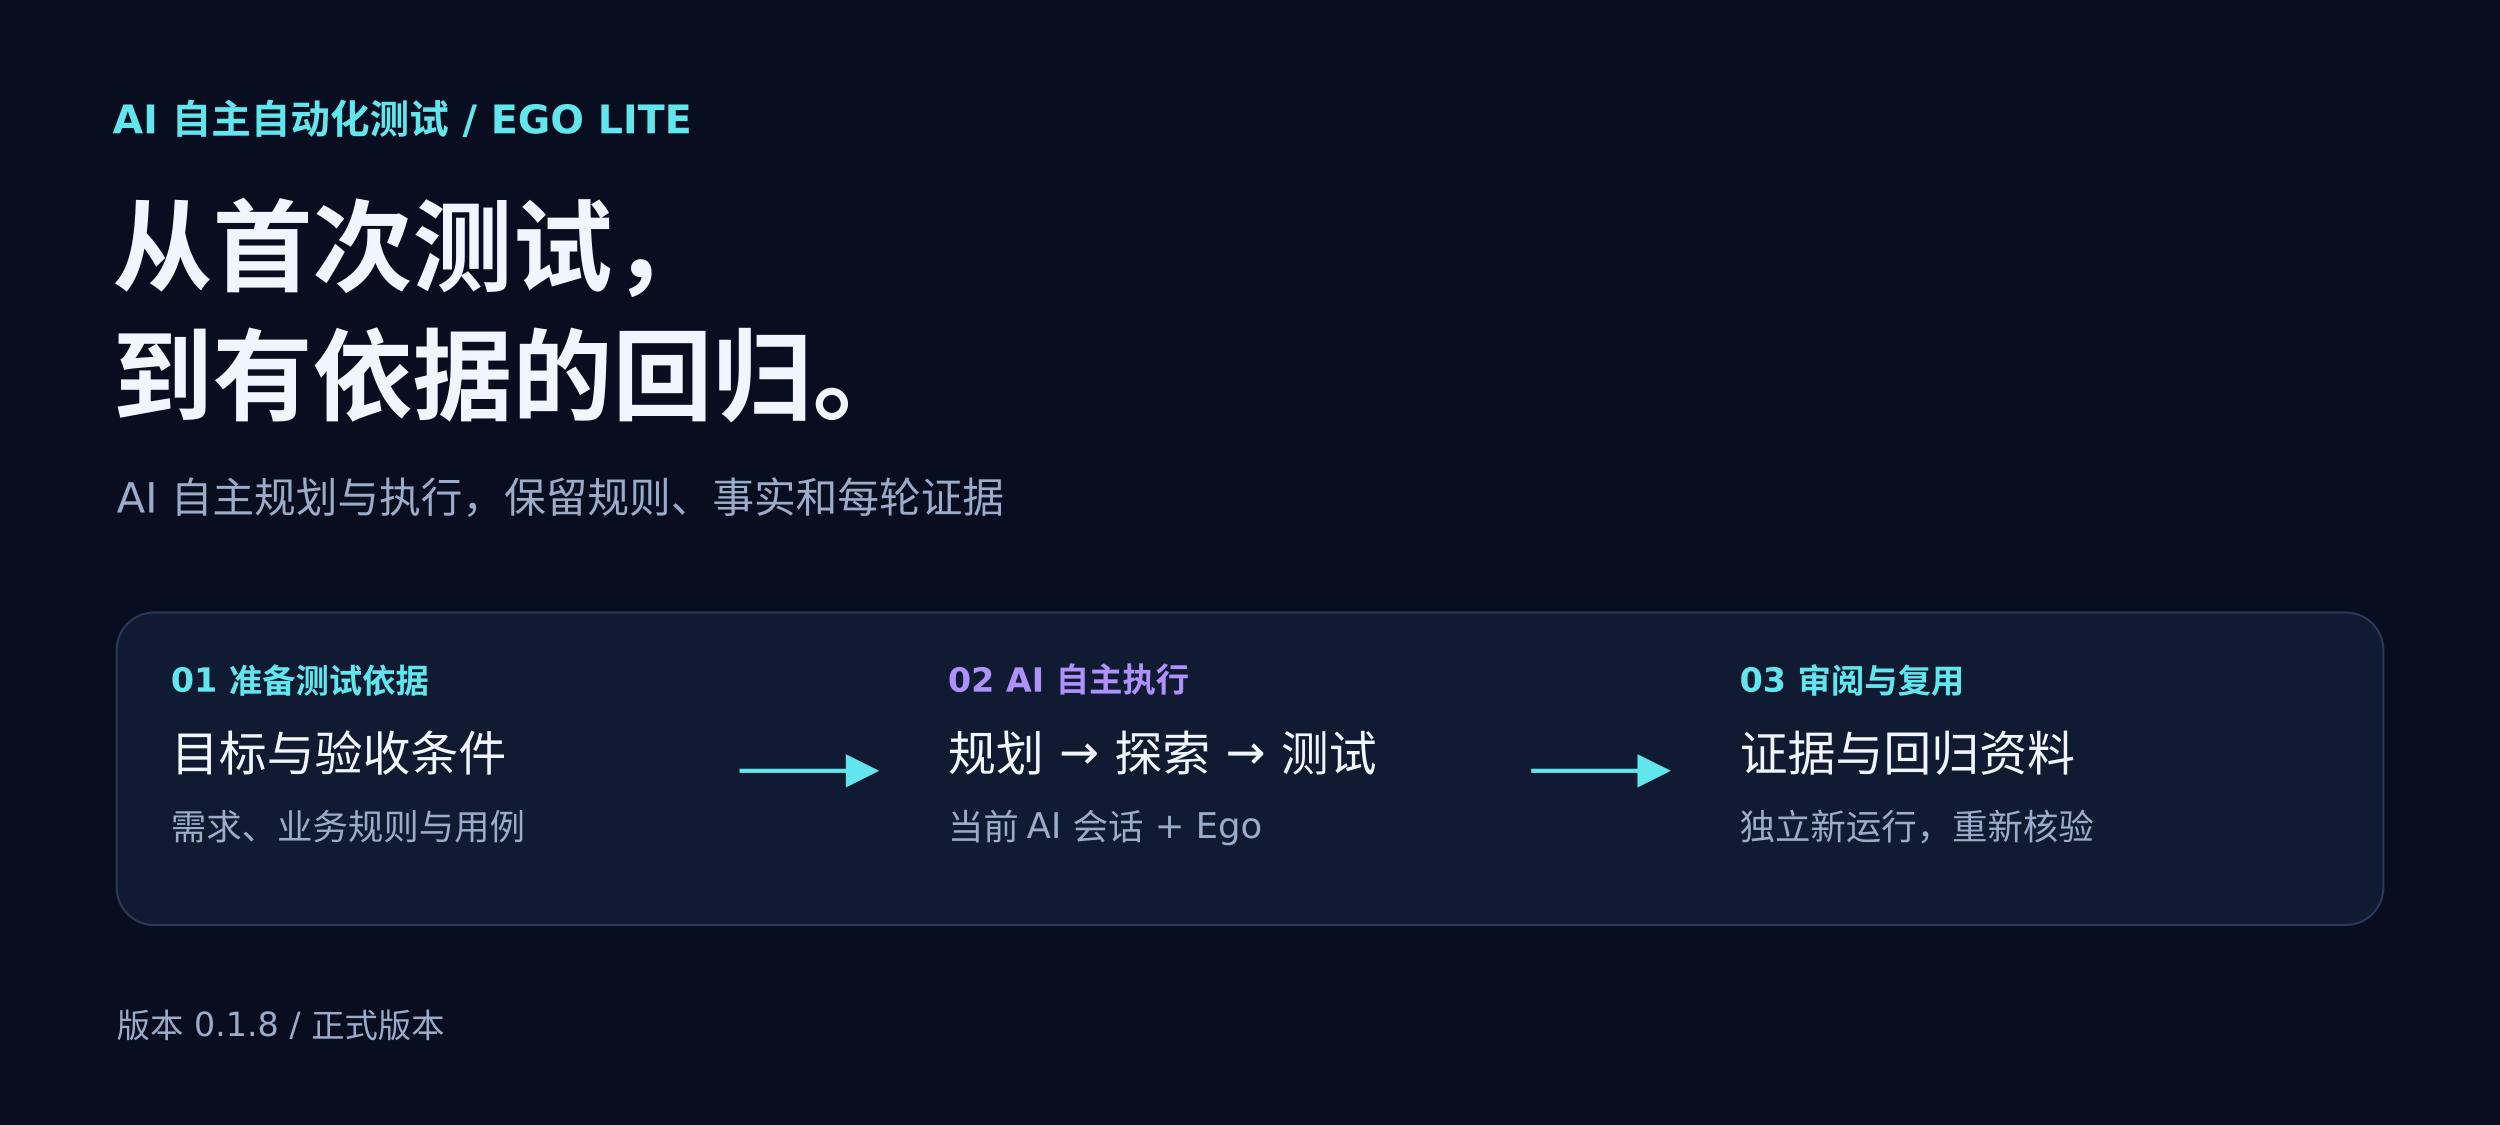
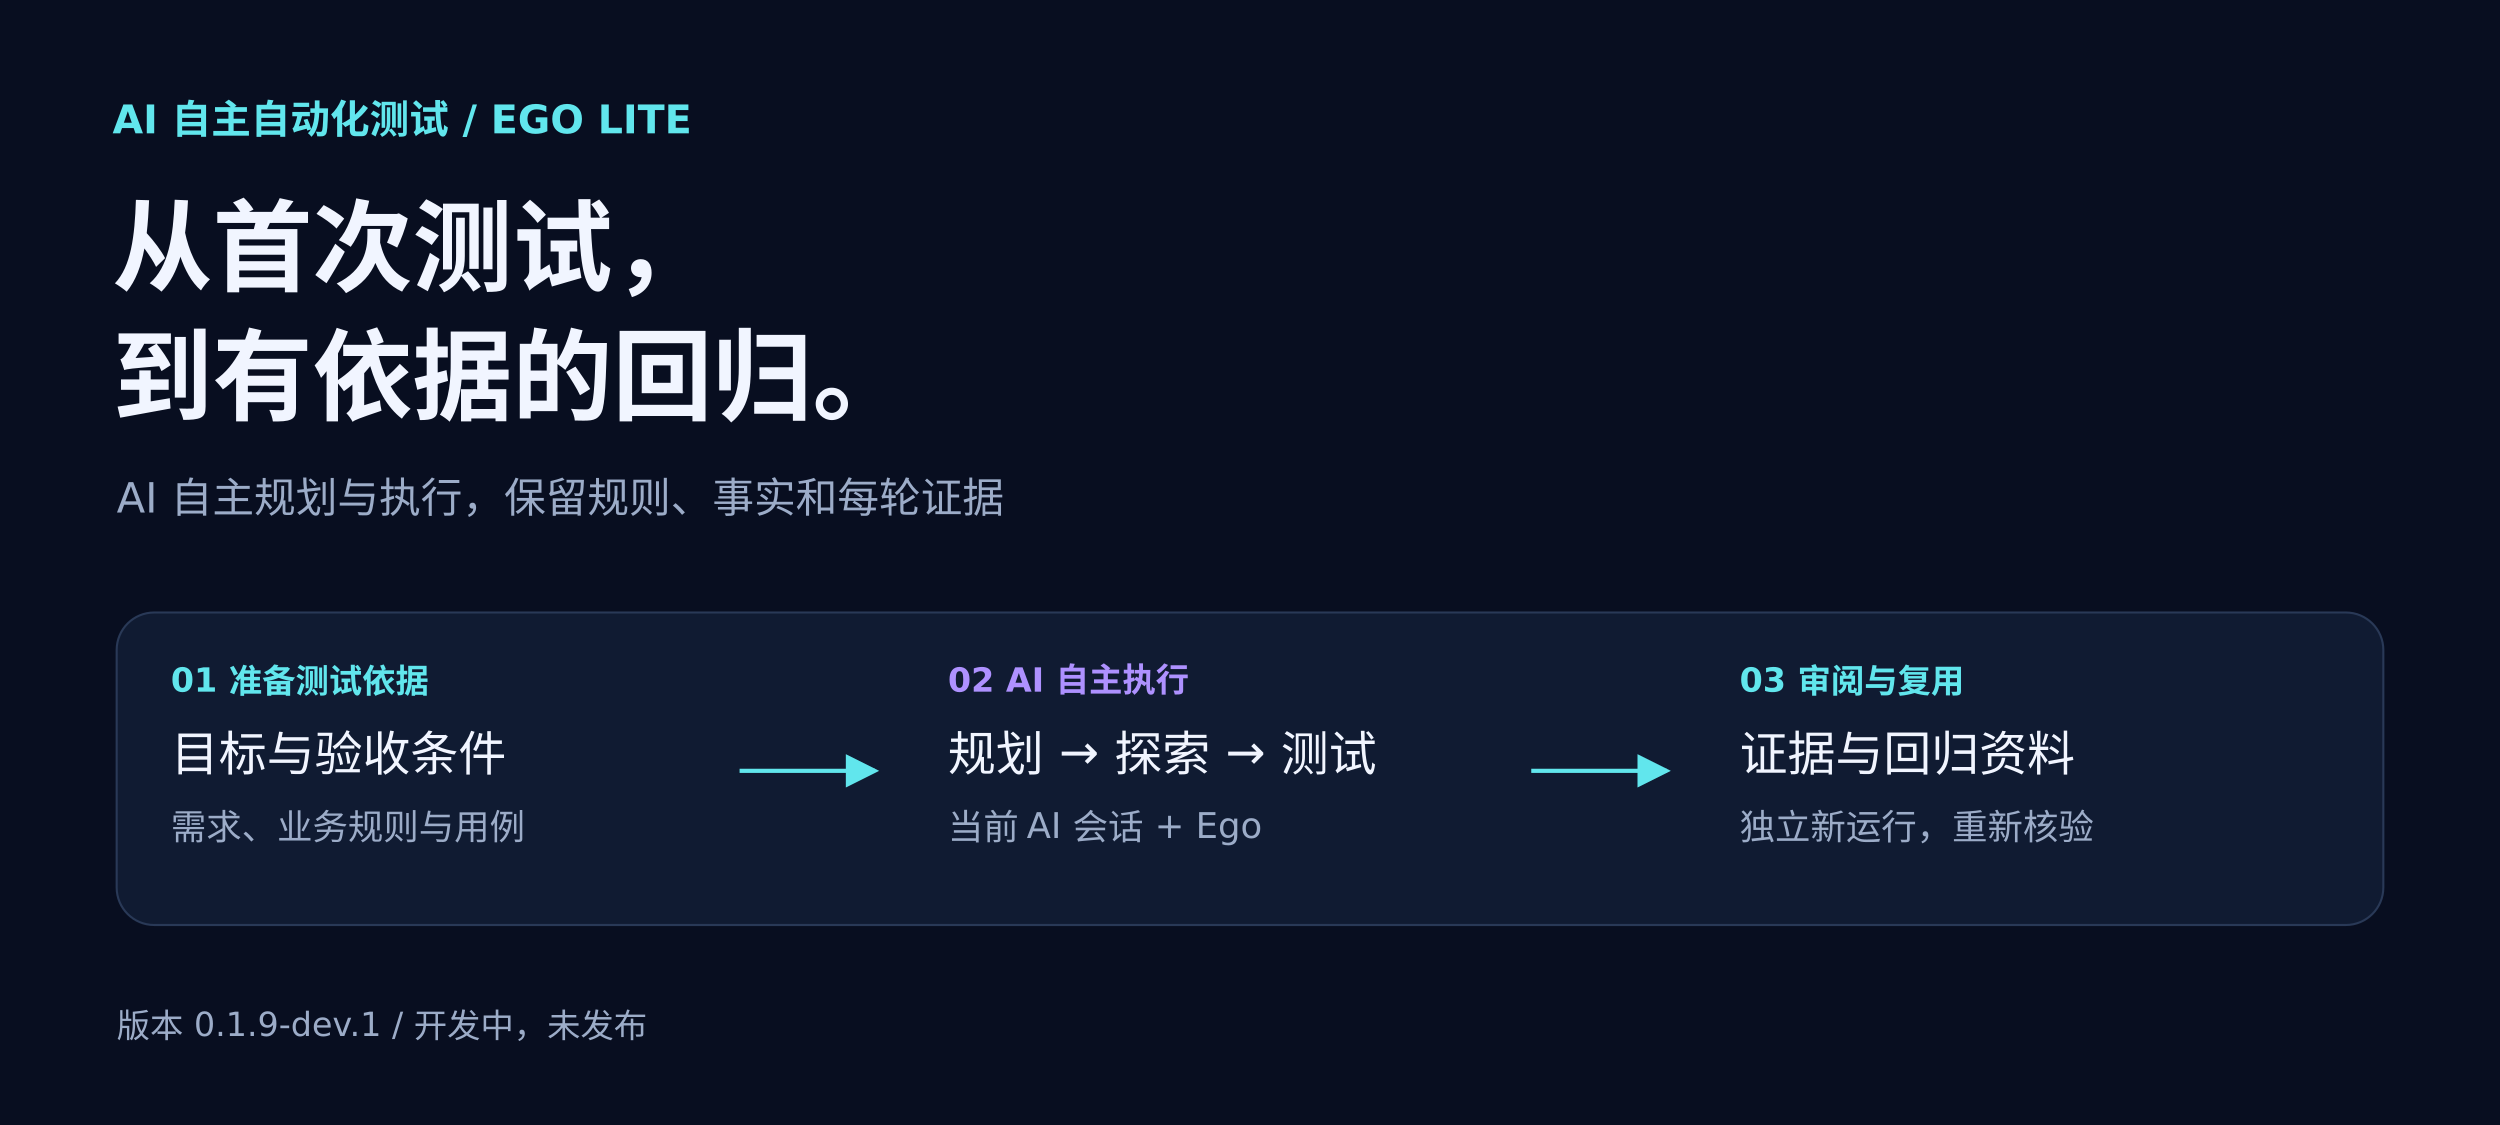
<svg xmlns="http://www.w3.org/2000/svg" width="1200" height="540" viewBox="0 0 1200 540" role="img" aria-label="AI 自主自动化测试 · Ego Lite">
  <defs>
    <linearGradient id="g">
      <stop stop-color="#61e6ed" />
      <stop offset="1" stop-color="#ae91ff" />
    </linearGradient>
    <marker id="arrow" markerWidth="8" markerHeight="8" refX="7" refY="4" orient="auto">
      <path d="M0,0 L8,4 L0,8" fill="#61e6ed" />
    </marker>
  </defs>
  <g font-family="DejaVu Sans, Noto Sans CJK SC, sans-serif">
    <rect x="0" y="0" width="1200" height="540" rx="0" fill="#080e20" stroke="#080e20" />
    <path d="M0,2 H1200" stroke="url(#g)" stroke-width="4" />
    <text x="54" y="64" font-size="19" fill="#61e6ed" font-weight="700">AI 自主自动化测试 / EGO LITE</text>
    <text x="54" y="136" font-size="48" fill="#f1f5ff" font-weight="700">从首次测试，</text>
    <text x="54" y="198" font-size="48" fill="#f1f5ff" font-weight="700">到有依据的回归。</text>
    <text x="56" y="246" font-size="20" fill="#9cacc8" font-weight="400">AI 自主规划与执行，保留规则、事实和每轮证据</text>
    <rect x="56" y="294" width="1088" height="150" rx="18" fill="#101b32" stroke="#293957" />
    <text x="82" y="332" font-size="16" fill="#61e6ed" font-weight="700">01  准备测试依据</text>
    <text x="82" y="370" font-size="23" fill="#f1f5ff" font-weight="400">目标与验收条件</text>
    <text x="82" y="403" font-size="17" fill="#9cacc8" font-weight="400">需求、业务规则与用例</text>
    <text x="455" y="332" font-size="16" fill="#ae91ff" font-weight="700">02  AI 自主执行</text>
    <text x="455" y="370" font-size="23" fill="#f1f5ff" font-weight="400">规划 → 探索 → 测试</text>
    <text x="455" y="403" font-size="17" fill="#9cacc8" font-weight="400">当前 AI 会话 + Ego</text>
    <text x="835" y="332" font-size="16" fill="#61e6ed" font-weight="700">03  审阅与复用</text>
    <text x="835" y="370" font-size="23" fill="#f1f5ff" font-weight="400">证据与回归资料</text>
    <text x="835" y="403" font-size="17" fill="#9cacc8" font-weight="400">独立新运行，重新核验</text>
    <path d="M355,370 L420,370" stroke="#61e6ed" stroke-width="2" fill="none" marker-end="url(#arrow)" />
    <path d="M735,370 L800,370" stroke="#61e6ed" stroke-width="2" fill="none" marker-end="url(#arrow)" />
-     <text x="56" y="498" font-size="16" fill="#9cacc8" font-weight="400">版本 0.1.8  /  正式版本</text>
+     <text x="56" y="498" font-size="16" fill="#9cacc8" font-weight="400">版本 0.1.9-dev.1  /  开发中，未发布</text>
  </g>
</svg>
